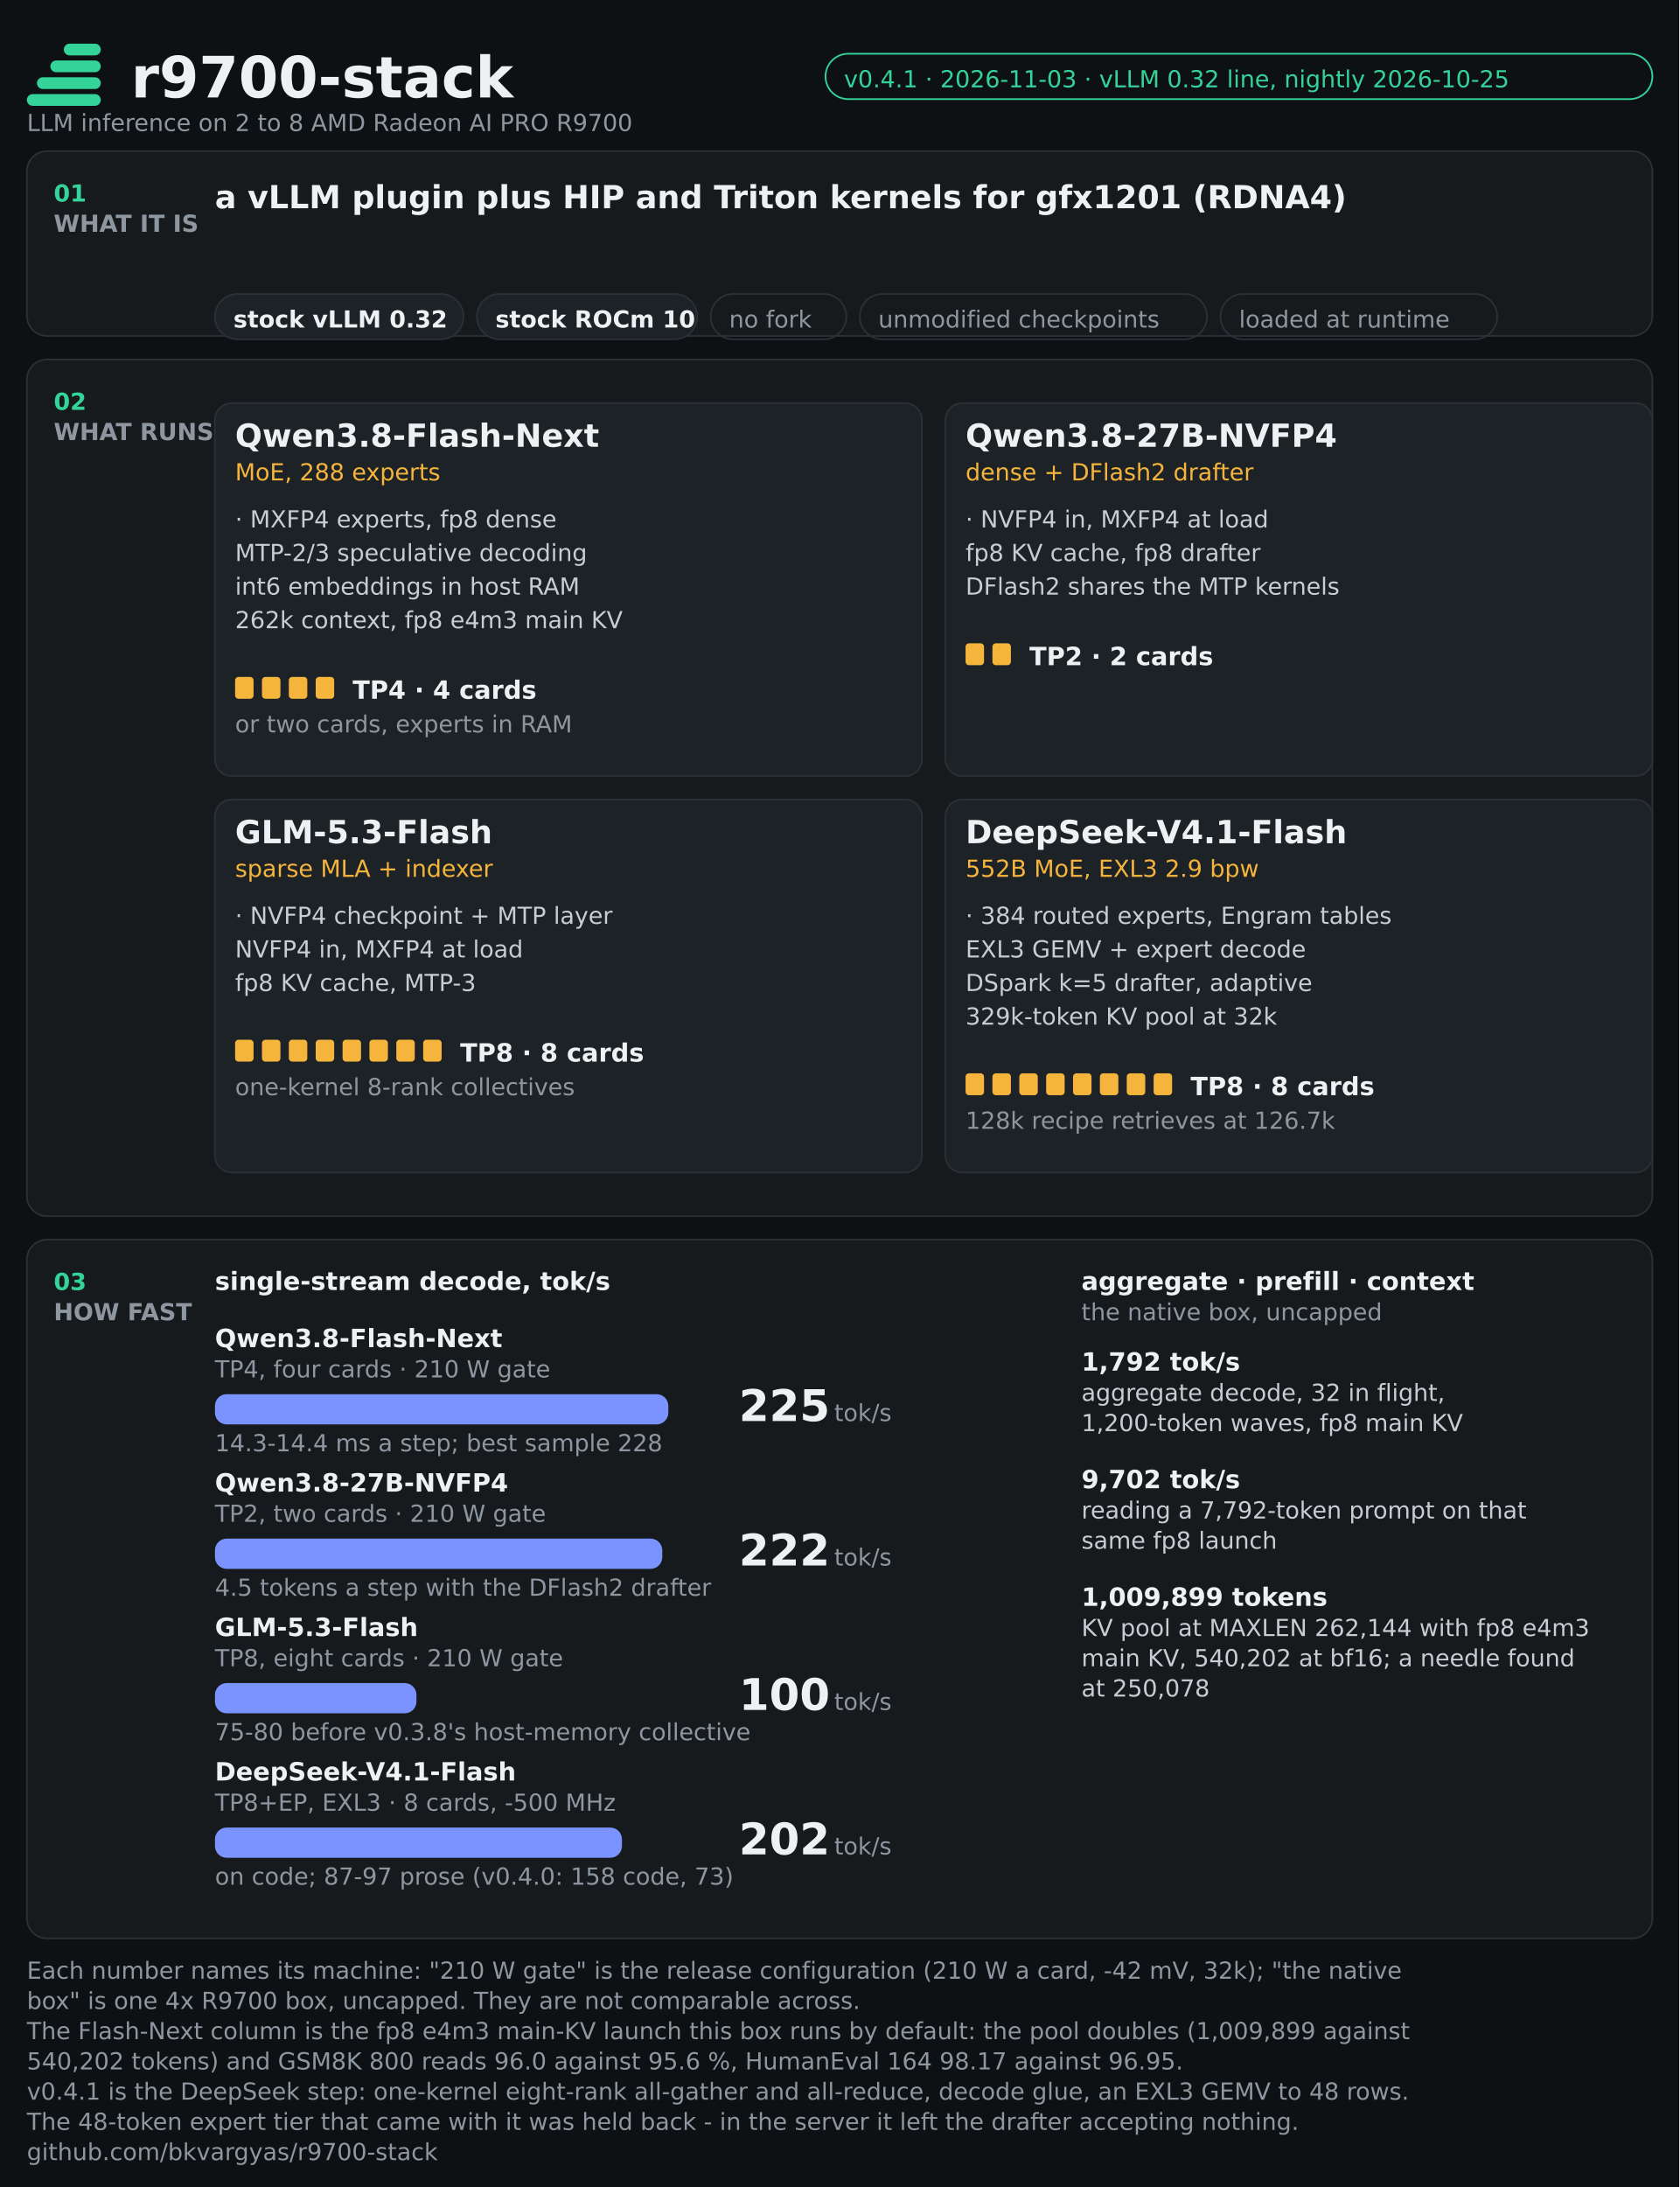
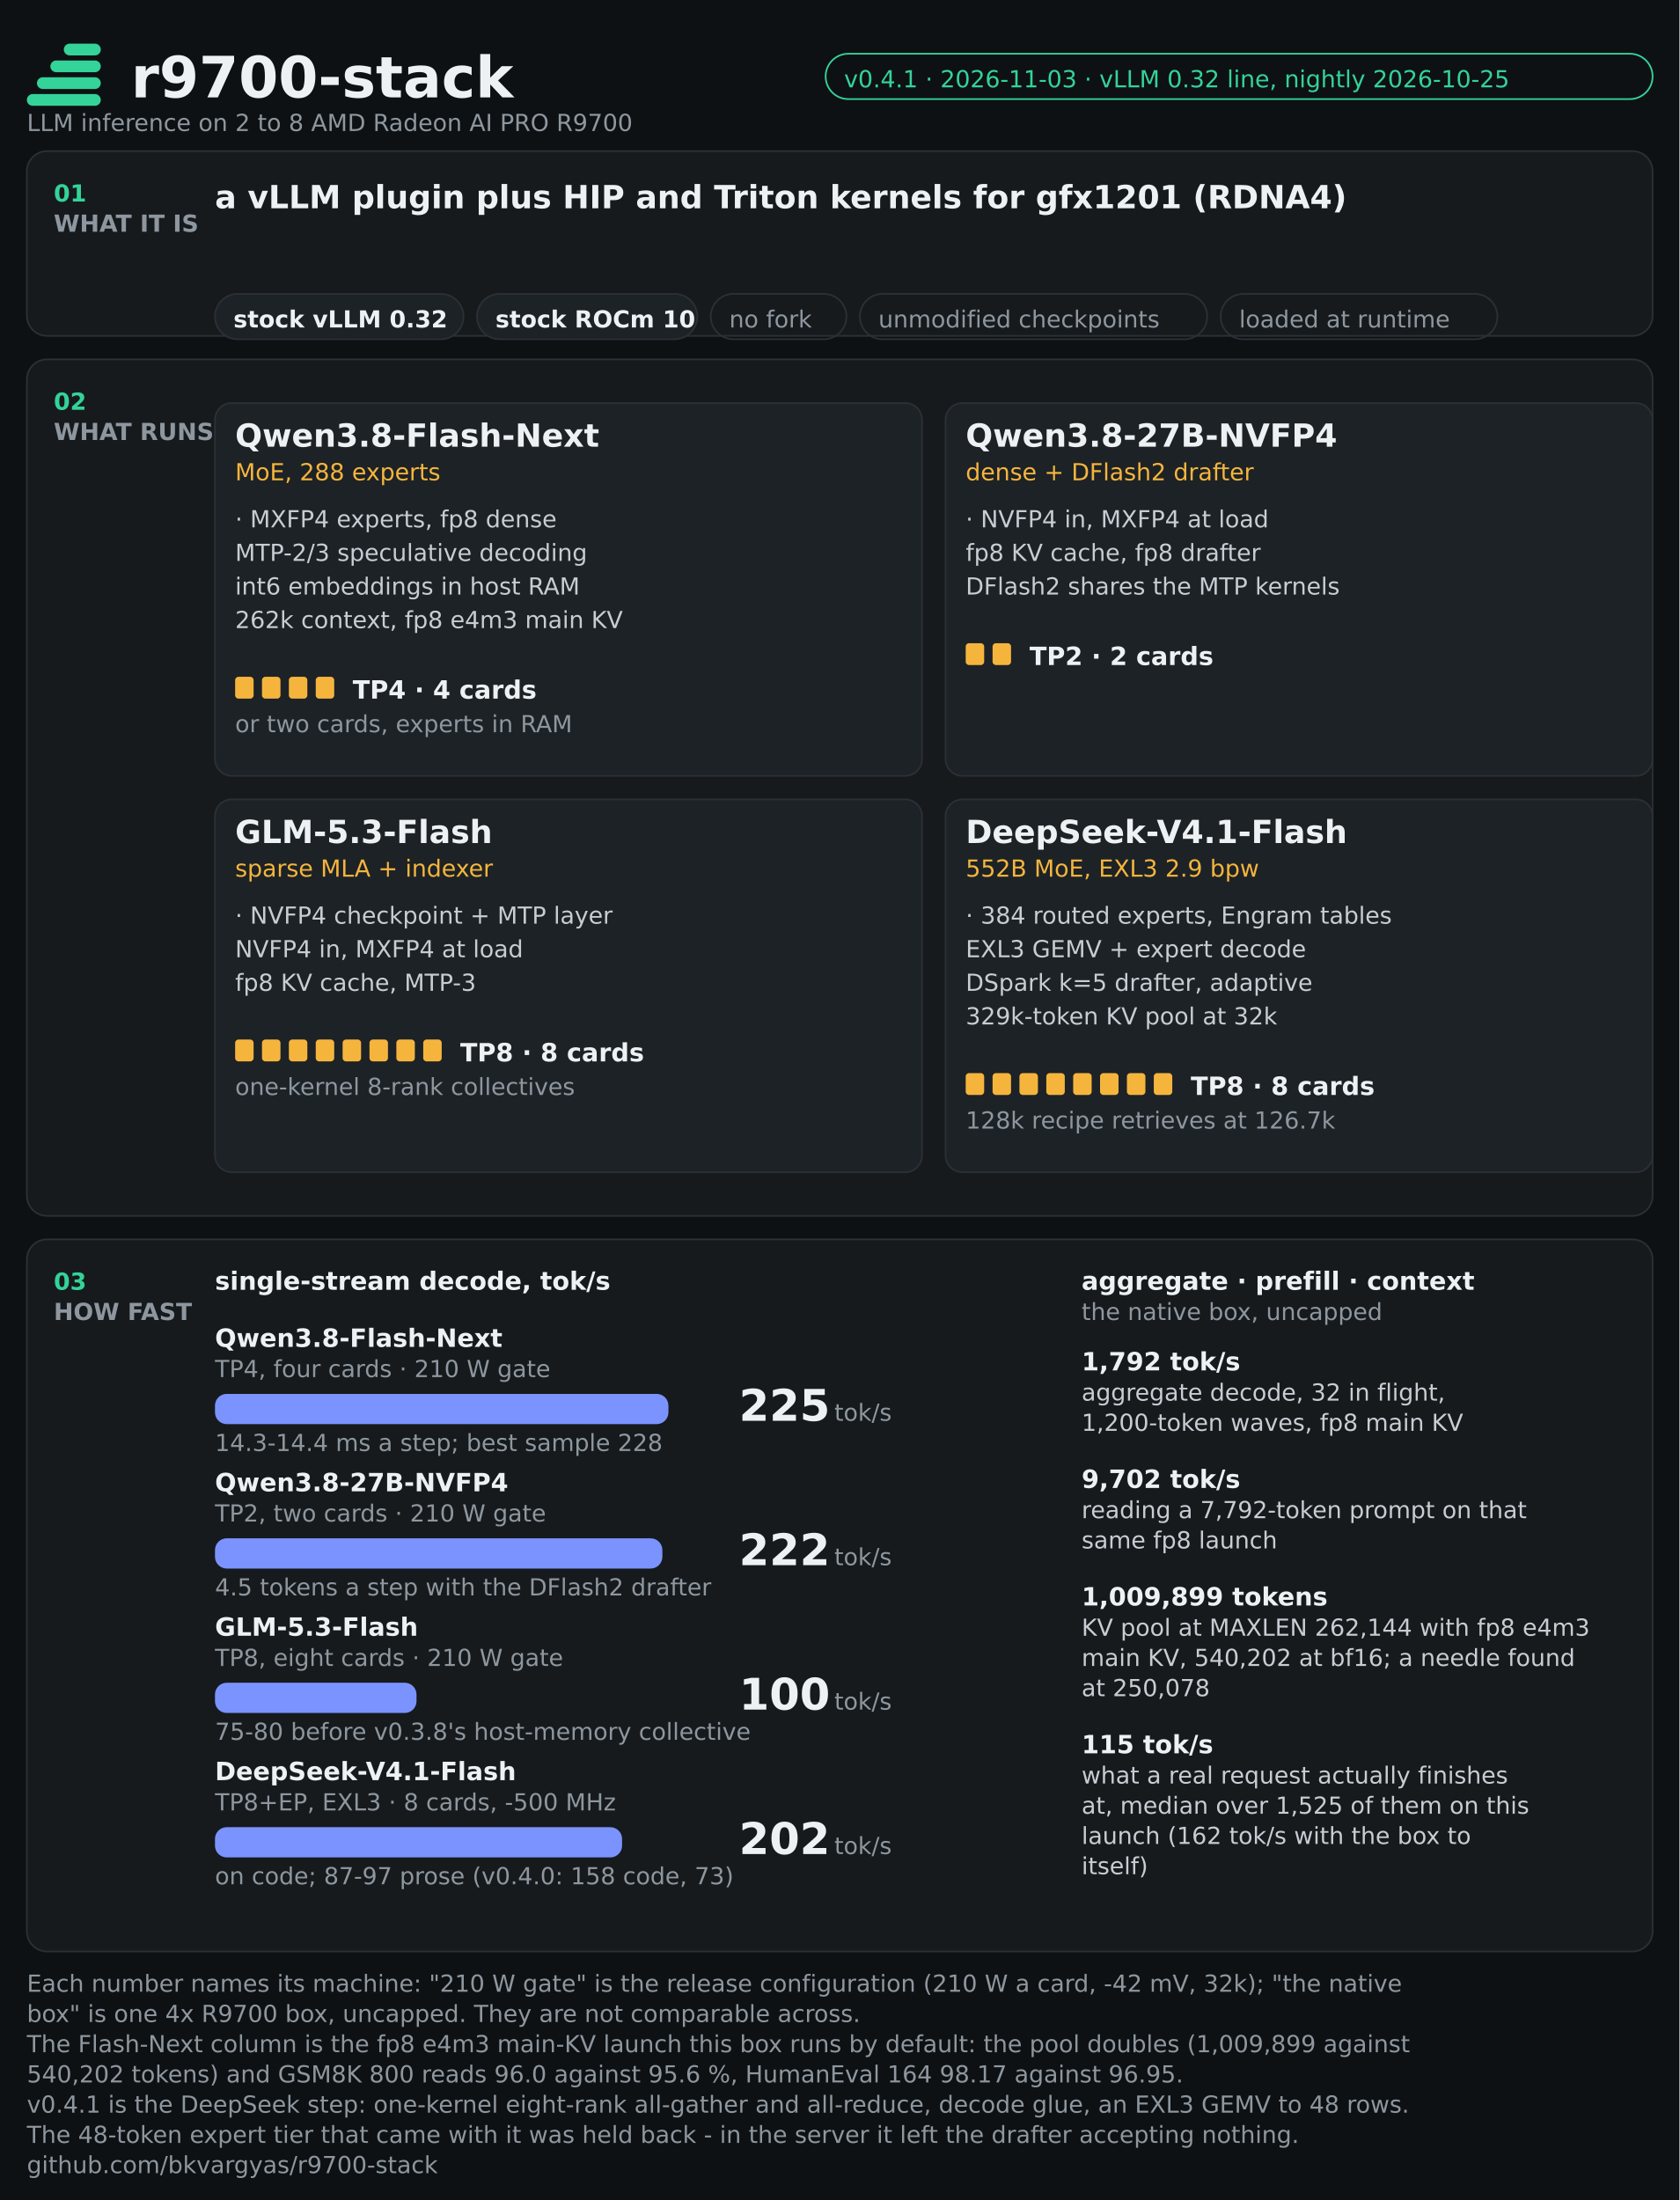
- <svg xmlns="http://www.w3.org/2000/svg" width="1000" height="1302" viewBox="0 0 1000 1302" font-family="Outfit, 'DejaVu Sans', system-ui, sans-serif" role="img">
-   <rect x="0" y="0" width="1000" height="1302" rx="0" fill="#0e1113" stroke="none" />
+ <svg xmlns="http://www.w3.org/2000/svg" width="1000" height="1310" viewBox="0 0 1000 1310" font-family="Outfit, 'DejaVu Sans', system-ui, sans-serif" role="img">
+   <rect x="0" y="0" width="1000" height="1310" rx="0" fill="#0e1113" stroke="none" />
  <rect x="38.0" y="26.0" width="22.0" height="7.0" rx="3.5" fill="#34d399" stroke="none" />
  <rect x="30.0" y="36.0" width="30.0" height="7.0" rx="3.5" fill="#34d399" stroke="none" />
  <rect x="22.0" y="46.0" width="38.0" height="7.0" rx="3.5" fill="#34d399" stroke="none" />
  <rect x="16.0" y="56.0" width="44.0" height="7.0" rx="3.5" fill="#34d399" stroke="none" />
  <text x="78.0" y="58" font-size="34" font-weight="800" fill="#eef1f3">r9700-stack</text>
  <rect x="491.6" y="32" width="492.4" height="27" rx="13.5" fill="none" stroke="#34d399" />
  <text x="502.6" y="52" font-size="14" fill="#34d399">v0.4.1 · 2026-11-03 · vLLM 0.32 line, nightly 2026-10-25</text>
  <text x="16" y="78" font-size="14" fill="#8e979f">LLM inference on 2 to 8 AMD Radeon AI PRO R9700</text>
  <rect x="16" y="90" width="968" height="110" rx="12" fill="#161a1d" stroke="#2a3036" />
  <text x="32" y="120" font-size="14" font-weight="700" fill="#34d399">01</text>
  <text x="32" y="138" font-size="14" font-weight="700" fill="#8e979f">WHAT IT IS</text>
  <rect x="16" y="214" width="968" height="510" rx="12" fill="#161a1d" stroke="#2a3036" />
  <text x="32" y="244" font-size="14" font-weight="700" fill="#34d399">02</text>
  <text x="32" y="262" font-size="14" font-weight="700" fill="#8e979f">WHAT RUNS</text>
-   <rect x="16" y="738" width="968" height="416" rx="12" fill="#161a1d" stroke="#2a3036" />
+   <rect x="16" y="738" width="968" height="424" rx="12" fill="#161a1d" stroke="#2a3036" />
  <text x="32" y="768" font-size="14" font-weight="700" fill="#34d399">03</text>
  <text x="32" y="786" font-size="14" font-weight="700" fill="#8e979f">HOW FAST</text>
  <text x="128" y="124" font-size="19" font-weight="600" fill="#eef1f3">a vLLM plugin plus HIP and Triton kernels for gfx1201 (RDNA4)</text>
  <rect x="128" y="175" width="148.0" height="27" rx="13.5" fill="#1d2226" stroke="#2a3036" />
  <text x="139" y="195" font-size="14" font-weight="700" fill="#eef1f3">stock vLLM 0.32</text>
  <rect x="284.0" y="175" width="131.2" height="27" rx="13.5" fill="#1d2226" stroke="#2a3036" />
  <text x="295.0" y="195" font-size="14" font-weight="700" fill="#eef1f3">stock ROCm 10</text>
  <rect x="423.2" y="175" width="80.8" height="27" rx="13.5" fill="none" stroke="#2a3036" />
  <text x="434.2" y="195" font-size="14" fill="#8e979f">no fork</text>
  <rect x="512.0" y="175" width="206.8" height="27" rx="13.5" fill="none" stroke="#2a3036" />
  <text x="523.0" y="195" font-size="14" fill="#8e979f">unmodified checkpoints</text>
  <rect x="726.8" y="175" width="164.8" height="27" rx="13.5" fill="none" stroke="#2a3036" />
  <text x="737.8" y="195" font-size="14" fill="#8e979f">loaded at runtime</text>
  <rect x="128.0" y="240" width="421.0" height="222" rx="10" fill="#1d2226" stroke="#2a3036" />
  <text x="140.0" y="266" font-size="19" font-weight="700" fill="#eef1f3">Qwen3.8-Flash-Next</text>
  <text x="140.0" y="286" font-size="14" fill="#f5b53d">MoE, 288 experts</text>
  <text x="140.0" y="314" font-size="14" fill="#c7cdd3">·  MXFP4 experts, fp8 dense</text>
  <text x="140.0" y="334" font-size="14" fill="#c7cdd3">   MTP-2/3 speculative decoding</text>
  <text x="140.0" y="354" font-size="14" fill="#c7cdd3">   int6 embeddings in host RAM</text>
  <text x="140.0" y="374" font-size="14" fill="#c7cdd3">   262k context, fp8 e4m3 main KV</text>
  <rect x="140.0" y="403" width="11" height="13" rx="2" fill="#f5b53d" stroke="none" />
  <rect x="156.0" y="403" width="11" height="13" rx="2" fill="#f5b53d" stroke="none" />
  <rect x="172.0" y="403" width="11" height="13" rx="2" fill="#f5b53d" stroke="none" />
  <rect x="188.0" y="403" width="11" height="13" rx="2" fill="#f5b53d" stroke="none" />
  <text x="210.0" y="416" font-size="15" font-weight="700" fill="#eef1f3">TP4 · 4 cards</text>
  <text x="140.0" y="436" font-size="14" fill="#8e979f">or two cards, experts in RAM</text>
  <rect x="563.0" y="240" width="421.0" height="222" rx="10" fill="#1d2226" stroke="#2a3036" />
  <text x="575.0" y="266" font-size="19" font-weight="700" fill="#eef1f3">Qwen3.8-27B-NVFP4</text>
  <text x="575.0" y="286" font-size="14" fill="#f5b53d">dense + DFlash2 drafter</text>
  <text x="575.0" y="314" font-size="14" fill="#c7cdd3">·  NVFP4 in, MXFP4 at load</text>
  <text x="575.0" y="334" font-size="14" fill="#c7cdd3">   fp8 KV cache, fp8 drafter</text>
  <text x="575.0" y="354" font-size="14" fill="#c7cdd3">   DFlash2 shares the MTP kernels</text>
  <rect x="575.0" y="383" width="11" height="13" rx="2" fill="#f5b53d" stroke="none" />
  <rect x="591.0" y="383" width="11" height="13" rx="2" fill="#f5b53d" stroke="none" />
  <text x="613.0" y="396" font-size="15" font-weight="700" fill="#eef1f3">TP2 · 2 cards</text>
  <rect x="128.0" y="476" width="421.0" height="222" rx="10" fill="#1d2226" stroke="#2a3036" />
  <text x="140.0" y="502" font-size="19" font-weight="700" fill="#eef1f3">GLM-5.3-Flash</text>
  <text x="140.0" y="522" font-size="14" fill="#f5b53d">sparse MLA + indexer</text>
  <text x="140.0" y="550" font-size="14" fill="#c7cdd3">·  NVFP4 checkpoint + MTP layer</text>
  <text x="140.0" y="570" font-size="14" fill="#c7cdd3">   NVFP4 in, MXFP4 at load</text>
  <text x="140.0" y="590" font-size="14" fill="#c7cdd3">   fp8 KV cache, MTP-3</text>
  <rect x="140.0" y="619" width="11" height="13" rx="2" fill="#f5b53d" stroke="none" />
  <rect x="156.0" y="619" width="11" height="13" rx="2" fill="#f5b53d" stroke="none" />
  <rect x="172.0" y="619" width="11" height="13" rx="2" fill="#f5b53d" stroke="none" />
  <rect x="188.0" y="619" width="11" height="13" rx="2" fill="#f5b53d" stroke="none" />
  <rect x="204.0" y="619" width="11" height="13" rx="2" fill="#f5b53d" stroke="none" />
  <rect x="220.0" y="619" width="11" height="13" rx="2" fill="#f5b53d" stroke="none" />
  <rect x="236.0" y="619" width="11" height="13" rx="2" fill="#f5b53d" stroke="none" />
  <rect x="252.0" y="619" width="11" height="13" rx="2" fill="#f5b53d" stroke="none" />
  <text x="274.0" y="632" font-size="15" font-weight="700" fill="#eef1f3">TP8 · 8 cards</text>
  <text x="140.0" y="652" font-size="14" fill="#8e979f">one-kernel 8-rank collectives</text>
  <rect x="563.0" y="476" width="421.0" height="222" rx="10" fill="#1d2226" stroke="#2a3036" />
  <text x="575.0" y="502" font-size="19" font-weight="700" fill="#eef1f3">DeepSeek-V4.1-Flash</text>
  <text x="575.0" y="522" font-size="14" fill="#f5b53d">552B MoE, EXL3 2.9 bpw</text>
  <text x="575.0" y="550" font-size="14" fill="#c7cdd3">·  384 routed experts, Engram tables</text>
  <text x="575.0" y="570" font-size="14" fill="#c7cdd3">   EXL3 GEMV + expert decode</text>
  <text x="575.0" y="590" font-size="14" fill="#c7cdd3">   DSpark k=5 drafter, adaptive</text>
  <text x="575.0" y="610" font-size="14" fill="#c7cdd3">   329k-token KV pool at 32k</text>
  <rect x="575.0" y="639" width="11" height="13" rx="2" fill="#f5b53d" stroke="none" />
  <rect x="591.0" y="639" width="11" height="13" rx="2" fill="#f5b53d" stroke="none" />
  <rect x="607.0" y="639" width="11" height="13" rx="2" fill="#f5b53d" stroke="none" />
  <rect x="623.0" y="639" width="11" height="13" rx="2" fill="#f5b53d" stroke="none" />
  <rect x="639.0" y="639" width="11" height="13" rx="2" fill="#f5b53d" stroke="none" />
  <rect x="655.0" y="639" width="11" height="13" rx="2" fill="#f5b53d" stroke="none" />
  <rect x="671.0" y="639" width="11" height="13" rx="2" fill="#f5b53d" stroke="none" />
  <rect x="687.0" y="639" width="11" height="13" rx="2" fill="#f5b53d" stroke="none" />
  <text x="709.0" y="652" font-size="15" font-weight="700" fill="#eef1f3">TP8 · 8 cards</text>
  <text x="575.0" y="672" font-size="14" fill="#8e979f">128k recipe retrieves at 126.7k</text>
  <text x="128" y="768" font-size="15" font-weight="700" fill="#eef1f3">single-stream decode, tok/s</text>
  <text x="128" y="802" font-size="15" font-weight="700" fill="#eef1f3">Qwen3.8-Flash-Next</text>
  <text x="128" y="820" font-size="14" fill="#8e979f">TP4, four cards · 210 W gate</text>
  <rect x="128" y="830" width="270.0" height="18" rx="7" fill="#7b93ff" stroke="none" />
  <text x="440" y="846" font-size="26" font-weight="800" fill="#eef1f3">225</text>
  <text x="496.8" y="846" font-size="14" fill="#8e979f">tok/s</text>
  <text x="128" y="864" font-size="14" fill="#8e979f">14.3-14.4 ms a step; best sample 228</text>
  <text x="128" y="888" font-size="15" font-weight="700" fill="#eef1f3">Qwen3.8-27B-NVFP4</text>
  <text x="128" y="906" font-size="14" fill="#8e979f">TP2, two cards · 210 W gate</text>
  <rect x="128" y="916" width="266.4" height="18" rx="7" fill="#7b93ff" stroke="none" />
  <text x="440" y="932" font-size="26" font-weight="800" fill="#eef1f3">222</text>
  <text x="496.8" y="932" font-size="14" fill="#8e979f">tok/s</text>
  <text x="128" y="950" font-size="14" fill="#8e979f">4.5 tokens a step with the DFlash2 drafter</text>
  <text x="128" y="974" font-size="15" font-weight="700" fill="#eef1f3">GLM-5.3-Flash</text>
  <text x="128" y="992" font-size="14" fill="#8e979f">TP8, eight cards · 210 W gate</text>
  <rect x="128" y="1002" width="120.0" height="18" rx="7" fill="#7b93ff" stroke="none" />
  <text x="440" y="1018" font-size="26" font-weight="800" fill="#eef1f3">100</text>
  <text x="496.8" y="1018" font-size="14" fill="#8e979f">tok/s</text>
  <text x="128" y="1036" font-size="14" fill="#8e979f">75-80 before v0.3.8's host-memory collective</text>
  <text x="128" y="1060" font-size="15" font-weight="700" fill="#eef1f3">DeepSeek-V4.1-Flash</text>
  <text x="128" y="1078" font-size="14" fill="#8e979f">TP8+EP, EXL3 · 8 cards, -500 MHz</text>
  <rect x="128" y="1088" width="242.4" height="18" rx="7" fill="#7b93ff" stroke="none" />
  <text x="440" y="1104" font-size="26" font-weight="800" fill="#eef1f3">202</text>
  <text x="496.8" y="1104" font-size="14" fill="#8e979f">tok/s</text>
  <text x="128" y="1122" font-size="14" fill="#8e979f">on code; 87-97 prose (v0.4.0: 158 code, 73)</text>
  <text x="644" y="768" font-size="15" font-weight="700" fill="#eef1f3">aggregate · prefill · context</text>
  <text x="644" y="786" font-size="14" fill="#8e979f">the native box, uncapped</text>
  <text x="644" y="816" font-size="15" font-weight="700" fill="#eef1f3">1,792 tok/s</text>
  <text x="644" y="834" font-size="14" fill="#c7cdd3">aggregate decode, 32 in flight,</text>
  <text x="644" y="852" font-size="14" fill="#c7cdd3">1,200-token waves, fp8 main KV</text>
  <text x="644" y="886" font-size="15" font-weight="700" fill="#eef1f3">9,702 tok/s</text>
  <text x="644" y="904" font-size="14" fill="#c7cdd3">reading a 7,792-token prompt on that</text>
  <text x="644" y="922" font-size="14" fill="#c7cdd3">same fp8 launch</text>
  <text x="644" y="956" font-size="15" font-weight="700" fill="#eef1f3">1,009,899 tokens</text>
  <text x="644" y="974" font-size="14" fill="#c7cdd3">KV pool at MAXLEN 262,144 with fp8 e4m3</text>
  <text x="644" y="992" font-size="14" fill="#c7cdd3">main KV, 540,202 at bf16; a needle found</text>
  <text x="644" y="1010" font-size="14" fill="#c7cdd3">at 250,078</text>
-   <text x="16" y="1178" font-size="14" fill="#8e979f">Each number names its machine: "210 W gate" is the release configuration (210 W a card, -42 mV, 32k); "the native</text>
-   <text x="16" y="1196" font-size="14" fill="#8e979f">box" is one 4x R9700 box, uncapped. They are not comparable across.</text>
-   <text x="16" y="1214" font-size="14" fill="#8e979f">The Flash-Next column is the fp8 e4m3 main-KV launch this box runs by default: the pool doubles (1,009,899 against</text>
-   <text x="16" y="1232" font-size="14" fill="#8e979f">540,202 tokens) and GSM8K 800 reads 96.0 against 95.6 %, HumanEval 164 98.17 against 96.95.</text>
-   <text x="16" y="1250" font-size="14" fill="#8e979f">v0.4.1 is the DeepSeek step: one-kernel eight-rank all-gather and all-reduce, decode glue, an EXL3 GEMV to 48 rows.</text>
-   <text x="16" y="1268" font-size="14" fill="#8e979f">The 48-token expert tier that came with it was held back - in the server it left the drafter accepting nothing.</text>
-   <text x="16" y="1286" font-size="14" fill="#8e979f">github.com/bkvargyas/r9700-stack</text>
+   <text x="644" y="1044" font-size="15" font-weight="700" fill="#eef1f3">115 tok/s</text>
+   <text x="644" y="1062" font-size="14" fill="#c7cdd3">what a real request actually finishes</text>
+   <text x="644" y="1080" font-size="14" fill="#c7cdd3">at, median over 1,525 of them on this</text>
+   <text x="644" y="1098" font-size="14" fill="#c7cdd3">launch (162 tok/s with the box to</text>
+   <text x="644" y="1116" font-size="14" fill="#c7cdd3">itself)</text>
+   <text x="16" y="1186" font-size="14" fill="#8e979f">Each number names its machine: "210 W gate" is the release configuration (210 W a card, -42 mV, 32k); "the native</text>
+   <text x="16" y="1204" font-size="14" fill="#8e979f">box" is one 4x R9700 box, uncapped. They are not comparable across.</text>
+   <text x="16" y="1222" font-size="14" fill="#8e979f">The Flash-Next column is the fp8 e4m3 main-KV launch this box runs by default: the pool doubles (1,009,899 against</text>
+   <text x="16" y="1240" font-size="14" fill="#8e979f">540,202 tokens) and GSM8K 800 reads 96.0 against 95.6 %, HumanEval 164 98.17 against 96.95.</text>
+   <text x="16" y="1258" font-size="14" fill="#8e979f">v0.4.1 is the DeepSeek step: one-kernel eight-rank all-gather and all-reduce, decode glue, an EXL3 GEMV to 48 rows.</text>
+   <text x="16" y="1276" font-size="14" fill="#8e979f">The 48-token expert tier that came with it was held back - in the server it left the drafter accepting nothing.</text>
+   <text x="16" y="1294" font-size="14" fill="#8e979f">github.com/bkvargyas/r9700-stack</text>
</svg>
